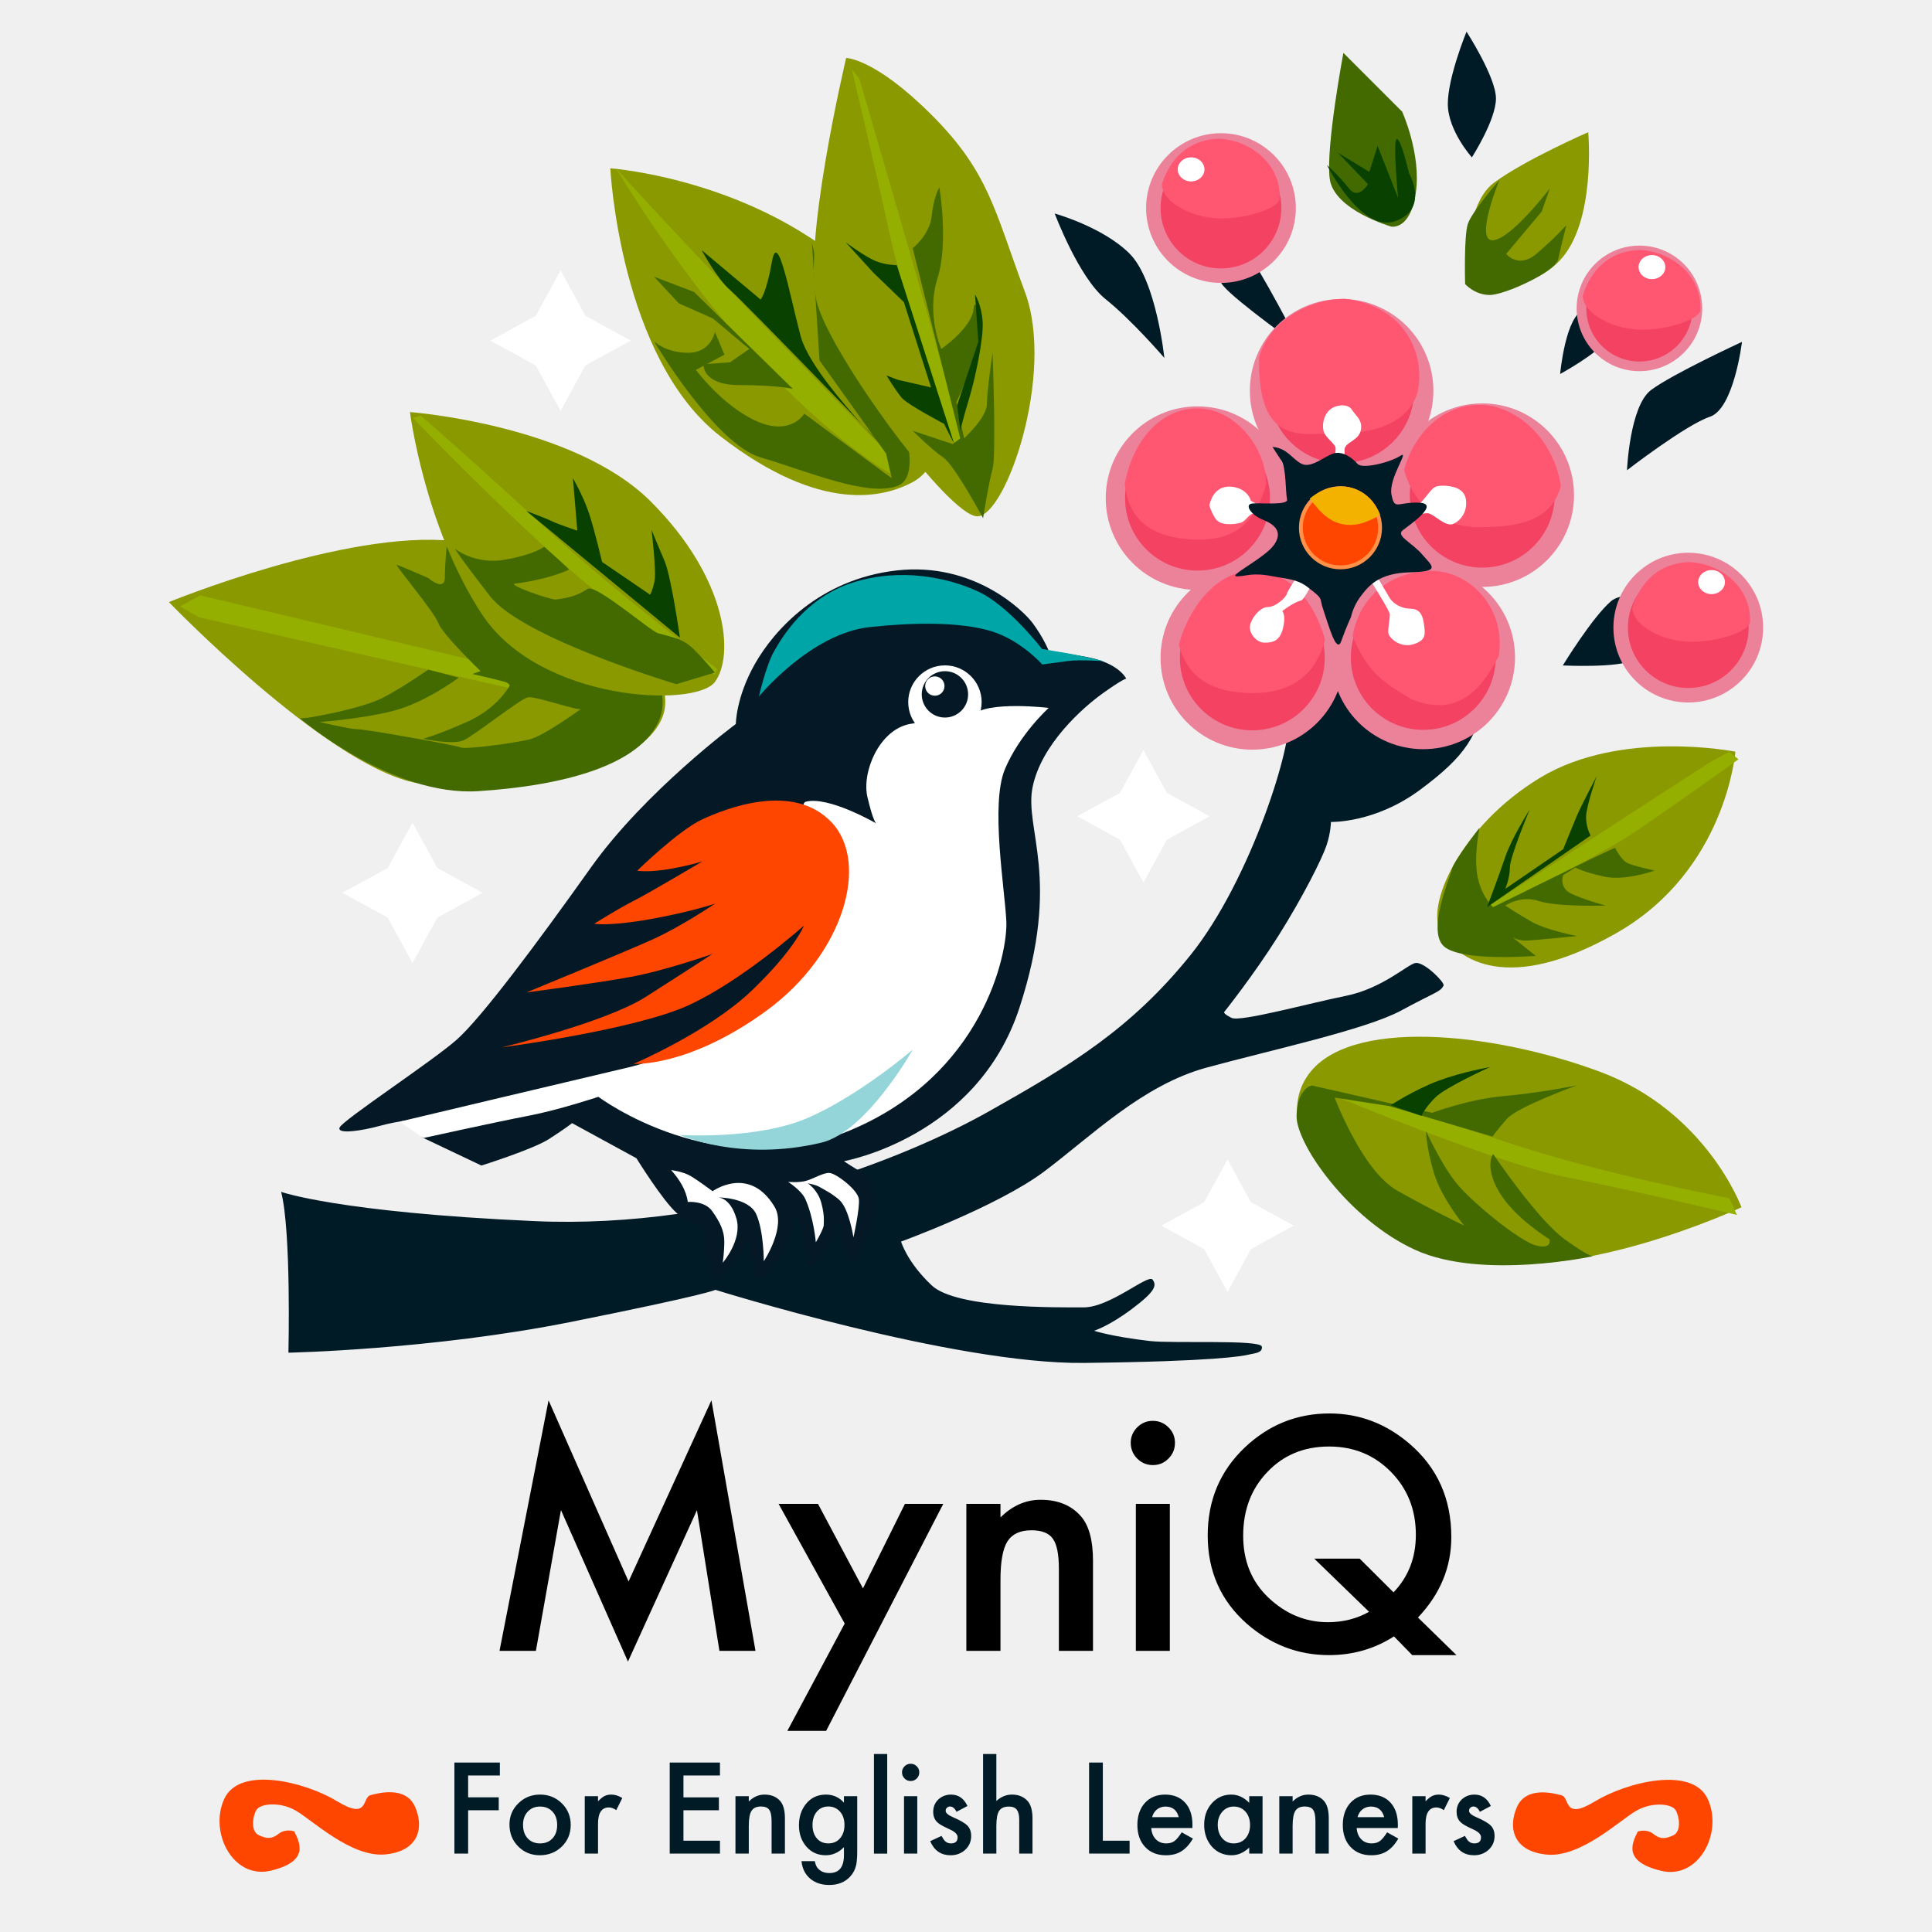
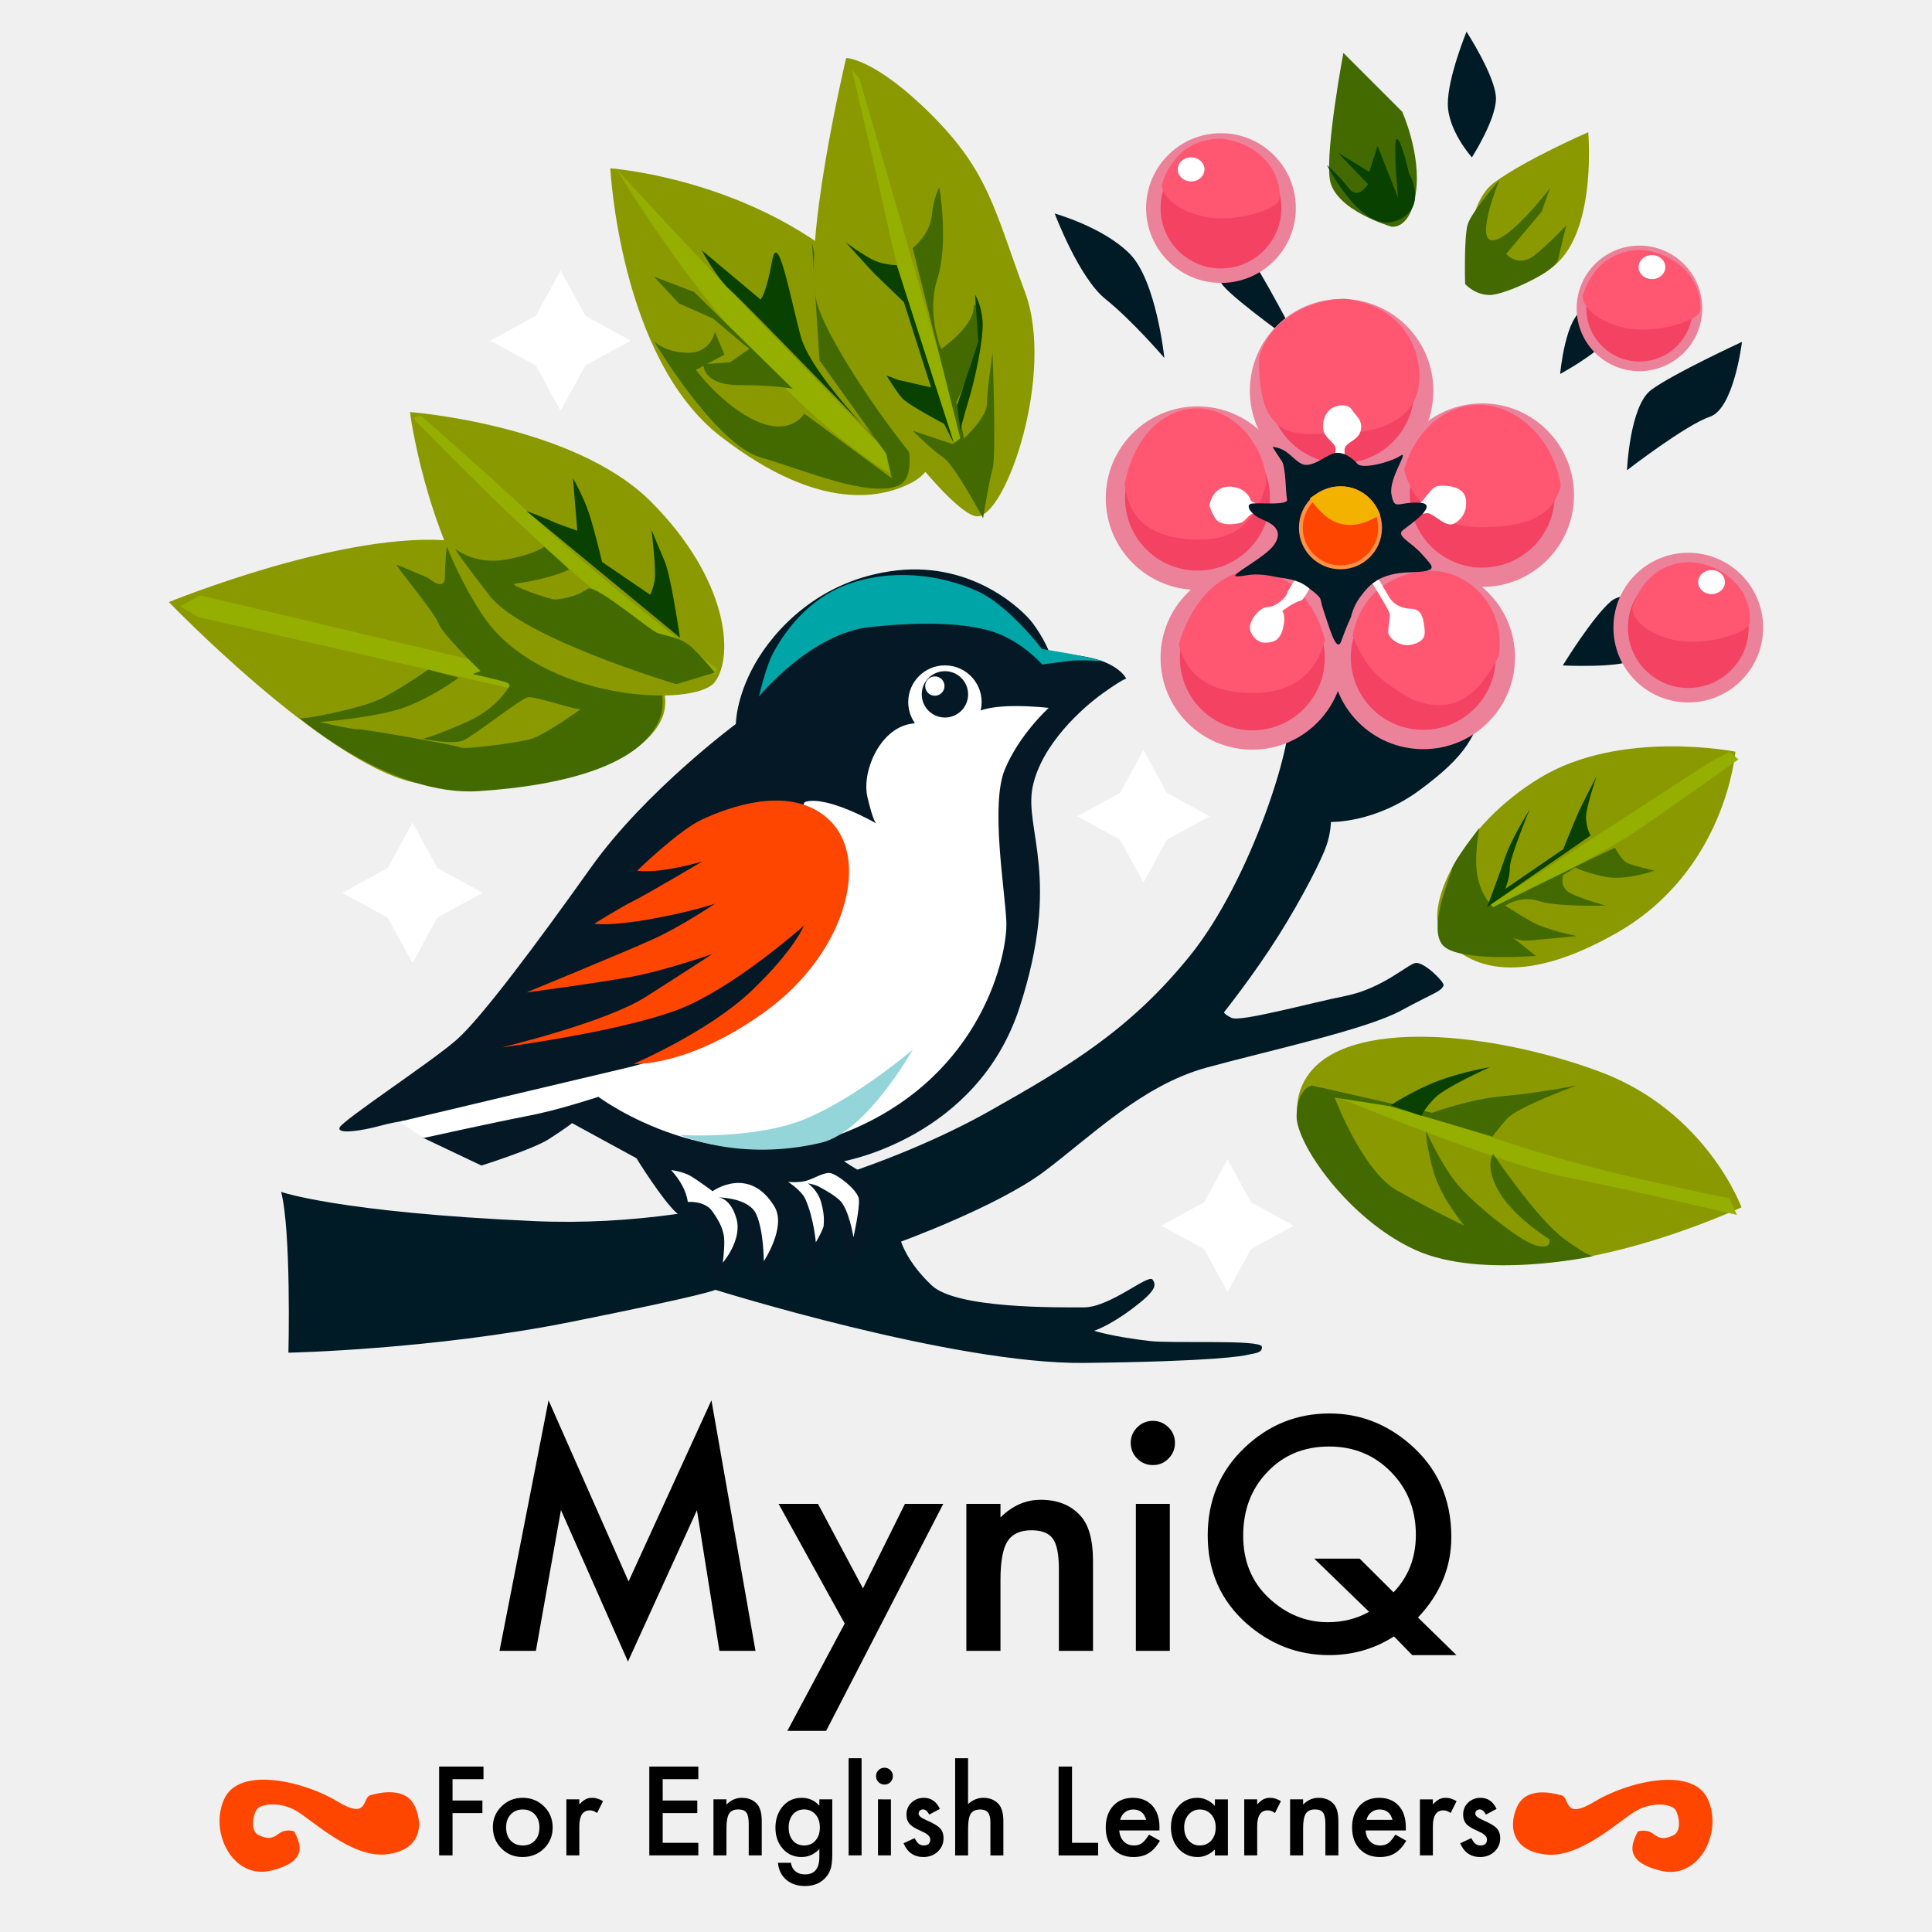
<svg xmlns="http://www.w3.org/2000/svg" xml:space="preserve" width="732" height="732" viewBox="0 0 200 200">
  <g style="display:inline">
    <g style="display:inline">
      <g style="display:inline">
        <path d="M31.483 172.7c1.06 4.087.756 16.65.756 16.65s14.834-.303 29.213-3.179 14.984-3.33 14.984-3.33 24.672 7.72 38.143 7.568c13.47-.151 16.456-.71 17.062-.86.605-.151 1.457-.154 1.367-.823-.103-.768-9.16-.303-11.618-.587-3.936-.454-5.752-1.06-5.752-1.06s1.514-.454 3.935-2.27 2.574-2.422 2.12-3.027c-.455-.606-4.39 2.876-7.114 2.876s-13.169.151-15.742-2.27c-2.573-2.422-3.178-4.541-3.178-4.541s9.99-3.633 14.833-7.266 10.14-8.93 16.8-10.746 16.499-3.935 20.131-5.903 4.027-1.901 4.39-2.573c.096-.177-.422-.768-.964-1.27-.496-.462-1.425-1.184-1.965-1.075-.818.165-3.428 2.648-7.212 3.404-3.784.757-10.898 2.725-11.806 2.27-.908-.453-.757-.605-.757-.605s3.027-3.784 5.6-7.87 4.541-8.022 4.995-9.385.454-2.421.454-2.421 4.541.151 9.233-3.33c4.692-3.482 6.054-5.6 6.811-10.141s.303-5.903.303-5.903-1.514 10.746-5.298 10.595c-3.784-.152-5.903.454-7.113-3.481s-.757-13.32-.757-13.32-.757 8.627-5.752 8.93-7.114-1.362-7.114-1.362 4.692 3.935 5.298 6.811-3.935 17.255-10.141 24.974-12.563 11.504-20.888 16.196c-8.324 4.692-26.79 12.26-47.072 11.352-20.282-.909-26.185-3.028-26.185-3.028" style="display:inline;fill:#001a26;stroke-width:.1" transform="translate(-2.381 -49.32)" />
        <path d="M111.564 71.423s2.492 6.644 5.26 8.859 6.09 6.09 6.09 6.09-.83-8.028-3.599-10.796c-2.768-2.769-7.75-4.153-7.75-4.153M154.196 52.598s-1.937 4.707-1.937 7.475 2.491 5.537 2.491 5.537 2.492-3.876 2.492-6.09-3.046-6.922-3.046-6.922M170.807 98s.276-6.645 2.491-8.306 9.412-4.983 9.412-4.983-.83 6.921-3.322 7.752-8.581 5.536-8.581 5.536M164.162 118.208s3.046-4.983 4.983-6.644c1.938-1.66 8.582.554 8.582.554s-4.983 4.706-6.367 5.536-7.198.554-7.198.554M127.344 72.807s.276 4.43 1.66 6.09c1.385 1.662 8.029 6.368 8.029 6.368s-4.43-8.582-5.537-9.69-4.152-2.768-4.152-2.768M163.886 88.033s.553-6.09 2.491-6.644 4.983-1.938 4.983-1.938-1.107 3.322-2.491 4.983-4.983 3.6-4.983 3.6" style="display:inline;fill:#001a26;fill-opacity:1;stroke-width:.265" transform="translate(-2.381 -49.32)" />
      </g>
      <g style="display:inline" transform="translate(-2.381 -49.32)">
        <circle cx="132.02" cy="117.425" r="8.5" style="fill:#f34262;stroke:#ec829a;stroke-width:2" />
        <circle cx="149.717" cy="117.375" r="8.5" style="display:inline;fill:#f34262;stroke:#ec829a;stroke-width:2" />
        <circle cx="155.823" cy="100.58" r="8.5" style="display:inline;fill:#f34262;stroke:#ec829a;stroke-width:2" />
        <circle cx="141.264" cy="89.768" r="8.5" style="display:inline;fill:#f34262;stroke:#ec829a;stroke-width:2" />
        <circle cx="126.347" cy="100.888" r="8.5" style="display:inline;fill:#f34262;stroke:#ec829a;stroke-width:2" />
        <path d="M133.457 99.406c.01-3.801-3.274-7.81-7.122-7.81-3.843.01-6.698 3.353-7.52 7.822.473 4.57 3.923 5.754 7.78 5.765 3.863-.012 5.891-2.04 6.862-5.777M139.545 115.54c-.995-3.717-3.596-7.136-7.444-7.136-3.843.01-6.698 3.94-7.687 7.654.975 3.733 3.839 5 7.697 5.012 3.862-.012 6.463-1.792 7.434-5.53M157.538 117.211c.764-5.057-3.1-8.795-6.948-8.795-3.843.011-7.369 2.265-8.19 6.733 1.478 3.565 2.834 4.665 6.19 6.603 3.526 1.329 6.386.538 8.948-4.54M163.96 99.614c-.744-4.89-4.605-8.384-8.453-8.384-3.843.011-6.782 3.02-7.77 6.734.974 3.732 3.922 5.92 7.78 5.932 3.862-.011 7.472-.544 8.442-4.282M149.103 90.025c.928-4.015-1.273-9.016-7.453-9.773-3.843.01-7.938 2.348-8.926 6.063-.198 9.512 4.66 7.824 8.517 7.835 3.862-.011 6.91-1.215 7.862-4.125" style="display:inline;fill:#ff5671;stroke-width:0" />
        <path d="M127.576 101.609c.42-1.76 1.592-2.094 2.68-1.843 1.09.251 1.509 1.005 1.592 1.34s6.283 2.764 7.288 2.094 1.508-6.952 1.508-7.455-1.09-1.089-1.257-1.843.084-1.675.67-2.178 1.843-.67 2.262 0 1.173 1.09.922 2.178c-.252 1.09-1.676 1.173-1.676 2.01 0 .838.084 5.362.67 6.116s6.283.418 7.372-.838 1.089-1.592 2.094-1.592 2.262.252 2.43 1.424c.167 1.173-.42 2.094-1.257 2.513-.838.42-2.01-1.005-2.68-1.089-.67-.083-7.372 1.592-7.456 2.178-.084.587 3.1 5.948 3.518 6.618.419.67 1.34 1.089 2.094 1.089s1.257.335 1.424 1.508c.168 1.172.252 1.759-1.089 2.178-1.34.418-2.596-.67-2.596-1.257s.167-1.34.167-1.843-4.44-7.455-5.11-8.041-3.35 6.45-4.104 6.617c-.754.168-1.927 1.09-1.927 1.09s.42.334.084 1.758-1.173 1.508-1.927 1.508c-.753 0-1.507-.838-1.507-1.592 0-.753 1.005-2.094 1.842-2.094s1.927-1.005 2.01-1.424c.085-.419 2.681-4.104 2.933-5.026s-5.445-3.267-6.199-3.267-.921.838-1.592 1.006c-.67.167-2.094.335-2.596-.503s-.587-1.34-.587-1.34" style="display:inline;fill:#fff;stroke-width:0" />
        <path d="M134.11 95.578c1.592.167 2.01 1.256 3.016 1.759 1.005.502 2.429-.838 3.35-1.09.922-.25 1.927.503 2.43 1.09.502.586 3.44-.167 4.446-.837s-1.26 2.349-.925 4.024.583.75 2.845.833c2.261.084-.918 2.263-1.672 2.85-.754.586.918 1.255 2.007 2.511s1.926 1.763-1.257 1.847-4.254 1.315-5.193 2.596c-.725.988-.919 2.024-.919 2.024s-.507 1.074-1.01 2.498c-.502 1.424-1.338-1.76-1.84-3.185-.503-1.424.13-1.046-1.68-2.43-1.087-.83-2.265-.828-3.515-1.08-2.223-.448-2.768-.006-3.774-.006-1.005 0 2.937-1.929 3.859-3.269.921-1.34.083-2.094-1.173-2.597-1.257-.502-1.927-1.591-1.09-1.675.839-.084 3.748.22 3.603-.419-.171-.755-.084-3.267-.586-4.02-.503-.754-.922-1.425-.922-1.425" style="display:inline;fill:#001a26;stroke-width:0" />
        <circle cx="141.146" cy="103.954" r="4.1" style="display:inline;fill:#ff4600;stroke:#ff9248;stroke-width:.4" />
        <path d="M137.963 100.939c1.006 1.256 2.262 3.015 4.775 2.68 1.189-.158 2.513-1.005 2.513-1.005s-.81-2.343-3.183-2.848c-2.307-.49-4.105 1.173-4.105 1.173" style="display:inline;fill:#f3b200;stroke-width:0" />
      </g>
      <g transform="translate(-2.381 -49.32)">
        <path d="m46.164 167.1 6.055 2.876s5.297-1.665 6.962-2.725 2.422-1.664 2.422-1.664l6.66 3.632s2.706 4.39 4.197 5.697c.998.876 2.774 1.075 2.751 2.296-.034 1.893 1.122 4.805 1.122 4.805s3.406-2.726 3.406-4.542-.73-2.05-.73-2.05.922 1.82 1.052 3.337c.083.963.613 3.055.613 3.055s2.848-1.397 3.633-5.03c.773-3.578-.606-3.027-.606-3.027s1.266 1.355 1.569 2.717.88 4.136.88 4.136 2.849-2.615 2.698-4.431c-.152-1.817-.454-2.27-.454-2.27s.439.543.742 2.208c.302 1.665 1.205 4.17 1.205 4.17s2.243-2.863 2.546-4.83.047-3.97-1.466-4.879c-1.514-.908-1.665-1.06-1.665-1.06s13.773-2.42 18.163-15.892c4.39-13.47.454-18.466 1.362-22.855.908-4.39 5.146-8.173 7.265-9.687 2.12-1.514 2.422-1.514 2.422-1.514s-.757-1.665-4.238-2.27-3.784-.605-3.784-.605-.496-1.296-1.665-2.876c-.904-1.223-6.054-6.357-14.076-5.45-8.022.909-12.714 6.207-14.682 9.688s-1.968 6.206-1.968 6.206-9.384 6.962-14.984 14.833c-5.6 7.87-11.352 15.59-13.925 17.86s-11.806 8.325-12.109 9.082c-.303.756 2.422.302 4.087-.152a22 22 0 0 1 3.027-.605z" style="display:inline;fill:#041925;stroke-width:.1" />
        <path d="M71.857 170.444c.867.985 1.543 2.046 1.73 3.302 0 0 1.73-.157 2.515.944.787 1.1 1.258 2.044 1.258 3.144s-.157 2.202-.157 2.202 2.044-2.359 1.415-4.56-1.887-2.201-1.887-2.201 3.145 0 3.931 1.73c.787 1.729.787 4.874.787 4.874s2.379-3.557 1.1-5.66c-2.626-4.324-6.399-1.584-6.399-1.584s-1.463-1.09-2.249-1.562c-.786-.471-2.044-.629-2.044-.629M83.963 171.668s1.076.102 1.845-.103c.77-.205 1.794-.871 2.46-.82.667.051 2.923 1.743 3.025 2.717.103.974-.564 3.947-.564 3.947s-.461-3.024-1.486-3.896c-.802-.681-1.333-.922-2.05-1.333-.439-.25-1.18-.358-1.18-.358s1.026.666 1.384 1.999c.36 1.333.257 1.896.257 2.306s-.82 1.795-.82 1.795-.202-2.488-1.077-4.46c-.412-.929-1.794-1.794-1.794-1.794" style="display:inline;fill:#fff;stroke-width:0" />
        <path d="m43.743 165.435 2.484 1.69s7.657-1.69 10.835-2.295c3.179-.606 7.265-1.968 7.265-1.968s12.26 9.233 26.034 3.481c13.774-5.751 16.347-18.314 16.196-21.644-.152-3.33-1.665-12.109-.152-15.741 1.514-3.633 4.541-6.357 4.541-6.357s-6.357-.757-7.87.756c-1.514 1.514-3.33.303-6.51.909-3.178.605-4.994 4.994-4.389 7.568.606 2.573.909 2.724.909 2.724s-4.932-2.863-7.291-2.245c-1.171.307 2.59 5.63.555 13.73-2.36 9.391-17.028 13.338-18.995 13.792s-23.612 5.6-23.612 5.6" style="display:inline;fill:#fff;stroke-width:.1" />
        <path d="M72.764 166.809s7.947.53 13.245-1.766c5.299-2.296 10.862-7.065 10.862-7.065s-4.788 8.508-9.449 9.625c-8.443 2.025-14.658-.794-14.658-.794" style="display:inline;fill:#93d5d9;stroke-width:0" />
        <path d="M68.35 139.45s4.266-4.172 6.73-5.31c2.466-1.137 9.386-3.886 13.368.285 3.981 4.171 1.327 13.651-6.731 19.529-8.058 5.877-13.746 5.498-13.746 5.498s7.773-3.318 12.229-7.584 5.404-6.73 5.404-6.73-6.352 5.687-11.945 8.247-19.34 4.36-19.34 4.36 10.713-2.559 14.884-5.213 6.92-4.456 6.92-4.456-4.834 1.707-8.436 2.37c-3.603.664-10.808 1.612-10.808 1.612s10.144-4.171 13.083-5.499 6.446-3.697 6.446-3.697-2.465.853-6.73 1.612c-4.267.758-5.783.474-5.783.474s2.56-1.612 4.076-2.37c1.517-.759 7.11-4.077 7.11-4.077s-1.896.57-3.887.854c-1.99.284-2.844.094-2.844.094" style="display:inline;fill:#ff4600;stroke-width:0" />
        <path d="M116.642 117.768s-1.911-.497-3.938-.848l-2.461-.424s-3.39-4.43-6.55-5.915-8.12-2.527-13.048-.947-7.33 5.687-8.151 7.14c-.822 1.453-1.548 4.644-1.548 4.644s5.35-6.529 11.498-7.187c4.178-.448 9.252-.597 12.61.447 3.043.947 5.222 3.433 5.222 3.433s1.574-.225 2.76-.373c1.195-.15 3.68.03 3.68.03z" style="fill:#00a5a7;stroke-width:0" />
        <circle cx="100.2" cy="122" r="3.8" style="display:inline;fill:#fff;stroke-width:0" />
        <circle cx="100.2" cy="121.2" r="2.4" style="display:inline;fill:#041925;stroke-width:0" />
        <circle cx="99.156" cy="120.341" r="1" style="display:inline;fill:#fff;stroke-width:0" />
      </g>
      <g style="display:inline">
        <path d="M19.862 111.646s15.95 16.552 25.278 18.658c9.329 2.107 23.774-.903 25.88-6.921 2.107-6.019-10.532-16.853-21.667-18.056-11.134-1.204-29.491 6.32-29.491 6.32" style="display:inline;fill:#8a9900;stroke-width:0" transform="translate(-2.381 -49.32)" />
        <path d="m21.016 112.087 2.11-1.13 47.23 11.224.376 1.205-1.205.452-46.552-10.621z" style="display:inline;fill:#95af00;stroke-width:0" transform="translate(-2.381 -49.32)" />
        <path d="M33.445 123.687s9.472 8.115 18.455 7.533c8.702-.563 16.828-2.635 18.757-7.457 2.11-5.273-6.93-13.785-7.533-13.936-.602-.15-2.26-1.883-7.156-3.239s-7.307-1.054-7.307-1.054-.226 1.958-.226 3.54-1.732.075-1.732.075-2.938-1.28-3.24-1.356c-.3-.075 3.843 4.821 4.294 6.026.452 1.206 4.37 4.972 4.37 4.972l-.83.301s2.939.678 3.39.829c.453.15.453.377.453.377s-1.206 2.335-4.445 3.766-4.52 1.733-4.52 1.733 3.089.677 4.219.15 5.875-4.293 6.629-4.444 5.197 1.431 5.499 1.205-3.767 2.787-5.349 3.164c-1.581.377-6.628 1.054-7.08.828s-9.793-1.883-10.622-1.883c-.828 0-3.992-.753-3.992-.753s6.026-.452 8.964-1.582 5.424-3.013 5.424-3.013l-3.164-.829s-2.335 1.658-4.595 2.863-7.759 2.109-7.759 2.109z" style="fill:#436a00;stroke-width:0" transform="translate(-2.381 -49.32)" />
      </g>
      <g style="display:inline">
        <path d="M44.82 91.975s16.948 1.28 24.933 9.265 8.663 15.97 6.629 18.681-18.154 2.034-24.105-7.005c-5.95-9.04-7.457-20.941-7.457-20.941" style="display:inline;fill:#8a9900;stroke-width:0" transform="translate(-2.381 -49.32)" />
        <path d="M45.121 92.577s14.01 14.614 21.619 20.037c7.608 5.424 9.642 6.554 9.642 6.554l.226-.603s-10.621-7.985-17.777-14.613c-7.156-6.63-12.881-11.6-12.881-11.6Z" style="display:inline;fill:#95af00;stroke-width:0" transform="translate(-2.381 -49.32)" />
        <path d="m56.872 102.22 15.894 13.106s-.904-6.327-1.582-7.91c-.678-1.581-1.356-3.238-1.356-3.238s.528 4.293.302 5.348-.452 1.356-.452 1.356l-4.972-3.39s-.753-3.239-1.356-5.047c-.602-1.808-1.657-3.616-1.657-3.616l.452 5.424s-2.034-.678-2.636-.98c-.603-.3-2.637-1.054-2.637-1.054" style="fill:#094100;stroke-width:0" transform="translate(-2.381 -49.32)" />
        <path d="M58.713 105.919c-.005-.001 2.53 2.228 2.56 2.362.01.047-2.161 1.022-5.591 1.462-.8.102 3.71 1.7 4.24 1.637 2.303-.276 2.799-.865 3.337-1.117.896-.418 6.46 4.39 7.247 4.611 1.711.483 2.561.527 3.767 1.733a32 32 0 0 1 2.109 2.335l-3.992 1.205s-15.895-4.746-19.284-9.115c-3.39-4.369-3.616-4.896-3.616-4.896s2.034 1.657 5.122 1.13 4.101-1.347 4.101-1.347" style="fill:#436a00;stroke-width:0" transform="translate(-2.381 -49.32)" />
      </g>
      <g style="display:inline">
        <path d="M65.56 66.742s.985 19.688 11.42 27.76 16.932 6.3 19.885 4.725 6.497-8.465-4.135-19.884-27.17-12.6-27.17-12.6" style="display:inline;fill:#8a9900;fill-opacity:1;stroke-width:.265" transform="translate(-2.381 -49.32)" />
        <path d="M66.152 66.742s6.3 10.632 14.372 19.491S94.699 98.44 94.699 98.44l1.378-.394s-4.331-4.331-14.766-15.16c-10.434-10.828-15.16-16.144-15.16-16.144" style="display:inline;fill:#95af00;fill-opacity:1;stroke-width:.265" transform="translate(-2.381 -49.32)" />
        <path d="m75.011 75.208 6.103 5.119s.591-.59 1.182-3.938c.59-3.347 1.772 3.15 2.953 7.679 1.181 4.528 10.435 13.387 10.435 13.387s-16.341-16.931-17.72-18.112c-1.378-1.182-2.953-4.135-2.953-4.135" style="fill:#094100;fill-opacity:1;stroke-width:.265" transform="translate(-2.381 -49.32)" />
        <path d="m86.43 74.42.788 12.207 6.89 9.647.591 2.56-9.056-6.694s-1.378 2.362-4.922.787-6.3-5.316-6.3-5.316l2.953-1.575-.985-2.362s-.393 2.166-2.756 2.166-3.544-1.182-3.544-1.182 6.3 10.632 11.025 12.01 11.026 4.134 14.176 2.953-.59-9.844-.788-10.828c-.197-.985-6.103-6.3-6.497-7.679-.394-1.378-1.575-6.693-1.575-6.693" style="fill:#436a00;fill-opacity:1;stroke-width:.265" transform="translate(-2.381 -49.32)" />
        <path d="m70.09 77.964 2.559 2.757 3.543 1.575 3.741 3.15-1.969 1.378-2.756.197s-.197 2.165 3.74 2.165 5.513.394 5.513.394L74.224 79.54Z" style="fill:#436a00;fill-opacity:1;stroke-width:.265" transform="translate(-2.381 -49.32)" />
      </g>
      <g style="display:inline">
        <path d="M89.974 55.323s-4.725 19.885-2.953 25.595 13.585 21.853 16.538 21.853 8.072-14.766 4.922-23.232-3.741-12.403-9.647-18.31-8.86-5.906-8.86-5.906" style="display:inline;fill:#8a9900;fill-opacity:1;stroke-width:.265" transform="translate(-2.381 -49.32)" />
        <path d="M90.565 56.504s2.165 9.057 3.937 17.129 7.088 23.232 7.088 23.232l.984-.197s-3.347-11.813-4.331-15.357-6.89-23.822-6.89-23.822Z" style="fill:#95af00;fill-opacity:1;stroke-width:.265" transform="translate(-2.381 -49.32)" />
        <path d="M96.865 75.011s1.772-1.378 1.969-3.347c.196-1.969.787-2.953.787-2.953s.985 5.71-.197 9.45.394 7.285.394 7.285 3.15-2.166 3.347-4.135 1.181 2.757.197 5.12a176 176 0 0 1-1.969 4.527l.788 3.741s2.362-2.166 2.362-3.544.59-5.315.59-5.315.395 10.631 0 12.01c-.393 1.377-.984 5.118-.984 5.118s-2.953-5.513-4.134-6.3c-1.181-.788-3.15-2.756-3.15-2.756l4.134 1.378.788-.59z" style="fill:#436a00;fill-opacity:1;stroke-width:.265" transform="translate(-2.381 -49.32)" />
        <path d="m89.931 74.408 2.868 3.15 3.15 3.037 2.812 8.83-3.43-.787-1.182-.45s.956 1.574 1.575 2.306c.619.73 4.387 2.7 4.387 2.7l1.069 2.136-5.962-18.56s-1.181 0-2.25-.45-3.037-1.912-3.037-1.912M101.46 91.28l2.194-6.58-.337-4.892s.675 1.068.787 2.812c.113 1.743-.787 5.961-1.406 7.986s-.9 3.262-.9 3.262z" style="fill:#094100;fill-opacity:1;stroke-width:.265" transform="translate(-2.381 -49.32)" />
      </g>
      <g style="display:inline">
        <path d="M141.448 54.795s-1.84 9.77-1.416 13.026 6.372 4.956 6.372 4.956 1.982.425 2.548-3.54-1.416-8.353-1.416-8.353z" style="fill:#436a00;fill-opacity:1;stroke-width:.265" transform="translate(-2.381 -49.32)" />
        <path d="m144.138 67.114-3.256-1.983 3.115 3.257s-.991 1.699-1.983.425c-.99-1.275-2.265-2.407-2.265-2.407s3.54 7.079 7.08 5.805 1.415-4.956 1.415-4.956-.85-3.681-1.274-3.54.142 6.089.142 6.089l-2.124-5.38z" style="fill:#094100;fill-opacity:1;stroke-width:.265" transform="translate(-2.381 -49.32)" />
      </g>
      <g style="display:inline">
        <path d="M154.191 78.582s-.425-7.929 2.832-10.336 9.77-5.239 9.77-5.239.85 9.345-2.974 13.31c-3.823 3.964-9.628 2.265-9.628 2.265" style="fill:#8a9900;fill-opacity:1;stroke-width:.265" transform="translate(-2.381 -49.32)" />
        <path d="M157.59 67.963s-2.55 6.23-.709 6.23 5.947-5.38 5.947-5.38l-.85 2.407-3.68 4.389s1.274 1.557 3.114 0a35 35 0 0 0 3.115-2.974s-.566 2.266-.85 3.54c-.283 1.275-5.521 3.682-7.079 3.682s-2.548-1.133-2.548-1.133-.142-4.956.283-6.23 3.256-4.531 3.256-4.531" style="fill:#436a00;fill-opacity:1;stroke-width:.265" transform="translate(-2.381 -49.32)" />
      </g>
      <g style="display:inline">
        <path d="M182.027 127.135s-11.83-2.366-20.19 2.682c-8.36 5.047-11.988 13.407-10.253 16.089 1.736 2.681 6.783 6.467 18.14 0s12.303-18.77 12.303-18.77" style="display:inline;fill:#8a9900;fill-opacity:1;stroke-width:.265" transform="translate(-2.381 -49.32)" />
        <path d="M181.397 127.135s-1.105.631-1.736.947c-.63.315-27.446 17.824-27.446 17.824s15.3-7.73 19.086-10.253c3.786-2.524 11.042-7.729 11.042-7.729z" style="fill:#95af00;fill-opacity:1;stroke-width:.265" transform="translate(-2.381 -49.32)" />
        <path d="m166.885 138.335 2.681-1.262s.631 1.262 1.262 1.577c.631.316 2.84.789 2.84.789s-2.998 1.104-5.206.63c-2.208-.473-2.997-.946-2.997-.946l-1.262.789s-.473 1.262.789 1.893c1.262.63 3.628 1.262 3.628 1.262s-5.048.157-6.94-.474c-1.893-.63-3.47.474-3.47.474s1.419.946 2.839 1.735c1.42.788 4.574 1.42 4.574 1.42s-4.732.473-5.363.473-1.262-.316-1.262-.316l2.366 1.893s-7.571.63-9.464-.946c-1.893-1.578.63-7.256.789-8.045.157-.789 2.839-4.259 2.839-4.259s-.631 3.155-.158 5.205 1.577 2.997 1.577 2.997z" style="fill:#436a00;fill-opacity:1;stroke-width:.265" transform="translate(-2.381 -49.32)" />
        <path d="M156.317 143.224s1.261-3.312 1.892-5.205 2.524-4.89 2.524-4.89-2.05 4.89-2.05 5.994-.474 2.209-.474 2.209l5.994-4.102s.947-2.366 1.42-3.47 2.05-4.1 2.05-4.1-1.104 3.154-1.104 4.258.474 1.893.474 1.893z" style="fill:#094100;fill-opacity:1;stroke-width:.265" transform="translate(-2.381 -49.32)" />
      </g>
      <g style="display:inline">
        <path d="M182.658 174.298s-3.627-9.937-14.669-14.038-26.184-5.679-30.285.473 4.416 15.143 15.616 18.613 29.338-5.048 29.338-5.048" style="display:inline;fill:#8a9900;fill-opacity:1;stroke-width:.265" transform="translate(-2.381 -49.32)" />
        <path d="M137.546 161.522s18.928 8.044 26.815 9.622 17.824 3.943 17.824 3.943l-.788-1.735s-13.408-2.524-23.188-5.836-20.663-5.994-20.663-5.994" style="fill:#95af00;fill-opacity:1;stroke-width:.265" transform="translate(-2.381 -49.32)" />
        <path d="M150.638 164.519s3.786-1.42 7.414-1.735 7.57-1.104 7.57-1.104-6.15 2.208-7.255 3.47-1.482 1.827-1.482 1.827l-10.665-3.152-5.677-.884s2.84 7.572 6.467 9.622c3.628 2.05 6.94 3.628 6.94 3.628s-2.366-2.839-3.154-5.52c-.789-2.682-.789-4.26-.789-4.26s1.42 3.155 2.997 5.206c1.577 2.05 6.625 6.152 8.36 6.625s1.42-.631 1.42-.631-3.628-2.208-5.206-4.89c-1.577-2.681-.63-3.943-.63-3.943s4.574 6.782 7.413 8.833c2.84 2.05 2.997 1.735 2.997 1.735s-11.515 2.524-18.455-.631-12.3-10.97-12.3-13.81 1.547-3.225 1.547-3.225z" style="fill:#436a00;fill-opacity:1;stroke-width:.265" transform="translate(-2.381 -49.32)" />
        <path d="M146.347 163.731s2.398-1.578 4.922-2.525 5.363-1.42 5.363-1.42-4.574 2.051-5.679 3.155c-1.104 1.105-1.42 1.893-1.42 1.893z" style="fill:#094100;fill-opacity:1;stroke-width:.265" transform="translate(-2.381 -49.32)" />
      </g>
      <g style="display:inline" transform="translate(-2.381 -49.32)">
        <circle cx="177.151" cy="114.291" r="7" style="display:inline;fill:#f34262;stroke:#ec829a;stroke-width:1.5" />
        <path d="M183.543 113.727c.17-3.84-3.37-6.161-6.347-6.22-3.202.127-5.026 2.174-5.84 4.723.036 1.94 3.379 3.63 6.363 3.525 2.347-.011 5.688-.982 5.824-2.028" style="display:inline;fill:#ff5671;stroke-width:0" />
        <ellipse cx="179.561" cy="109.578" rx="1.384" ry="1.246" style="display:inline;fill:#fff;fill-opacity:1;stroke-width:.265" />
      </g>
      <g style="display:inline" transform="translate(-2.381 -49.32)">
        <circle cx="128.775" cy="70.859" r="7" style="display:inline;fill:#f34262;stroke:#ec829a;stroke-width:1.5" />
        <path d="M134.842 69.898c.171-3.84-3.37-6.161-6.346-6.22-3.202.128-5.026 2.174-5.84 4.723.036 1.94 3.379 3.63 6.363 3.526 2.347-.012 5.687-.982 5.823-2.029" style="display:inline;fill:#ff5671;stroke-width:0" />
        <ellipse cx="125.683" cy="66.855" rx="1.384" ry="1.246" style="display:inline;fill:#fff;fill-opacity:1;stroke-width:.265" />
      </g>
      <g style="display:inline" transform="translate(-2.381 -49.32)">
        <circle cx="172.095" cy="81.244" r="6" style="display:inline;fill:#f34262;stroke:#ec829a;stroke-width:1" />
        <path d="M178.405 81.416c.17-3.84-3.37-6.161-6.346-6.22-3.203.127-5.026 2.174-5.84 4.723.036 1.94 3.379 3.63 6.362 3.526 2.348-.012 5.688-.982 5.824-2.029" style="display:inline;fill:#ff5671;stroke-width:0" />
        <ellipse cx="173.391" cy="76.971" rx="1.384" ry="1.246" style="display:inline;fill:#fff;fill-opacity:1;stroke-width:.265" />
      </g>
    </g>
    <path d="M34.334 238.901c.637 1.275 1.513 3.107-2.39 4.063s-6.453-3.904-4.86-7.409c1.594-3.505 8.444-1.752 11.71.24 3.267 1.99 2.55-.399 3.426-.638s3.664-.956 4.62 1.195.399 4.62-3.107 4.939c-3.505.318-7.567-3.585-9.24-4.54-1.673-.957-3.664-.718-4.063-.08-.398.637-.637 2.23.24 2.628.875.399 1.353.399 2.07-.159s1.594-.239 1.594-.239" style="fill:#ff4600;stroke-width:0" transform="translate(-3.877 -49.32)" />
    <path d="M173.421 238.919c-.637 1.274-1.513 3.106 2.39 4.062s6.453-3.903 4.86-7.408c-1.594-3.505-8.445-1.753-11.71.239-3.267 1.991-2.55-.398-3.426-.637-.876-.24-3.664-.956-4.62 1.195s-.399 4.62 3.106 4.938c3.505.32 7.568-3.584 9.241-4.54s3.664-.717 4.063-.08.637 2.23-.24 2.629c-.876.398-1.354.398-2.07-.16-.717-.557-1.594-.238-1.594-.238" style="display:inline;fill:#ff4600;stroke-width:0" transform="translate(-3.877 -49.32)" />
    <path d="m55.586 220.218 5.078-25.937 8.282 18.75 8.578-18.75 4.562 25.937h-3.734l-2.328-14.562-7.141 15.671-6.937-15.687-2.594 14.578zm35.735-2.828L84.477 205h4.078l4.656 8.75 4.344-8.75h3.969l-12.125 23.5h-4.016zM103.914 205h3.532v1.406q1.843-1.829 4.156-1.829 2.656 0 4.14 1.672 1.282 1.422 1.282 4.641v9.328h-3.532v-8.5q0-2.25-.625-3.11-.609-.874-2.218-.874-1.75 0-2.485 1.156-.718 1.14-.718 3.984v7.344h-3.532zm21.063 0v15.218h-3.516V205zm-4.047-6.329q0-.922.672-1.594.672-.671 1.61-.671.952 0 1.624.671.672.657.672 1.61t-.672 1.625q-.656.672-1.61.672-.952 0-1.624-.672t-.672-1.64m33.719 21.985h-4.578l-1.891-1.938q-3.016 1.938-6.719 1.938-4.797 0-8.515-3.25-4.047-3.579-4.047-9.141 0-5.453 3.828-9.094 3.719-3.531 8.781-3.531 4.594 0 8.234 3.094 4.375 3.718 4.375 9.703 0 4.687-3.453 8.328zm-10.016-9.985 3.5 3.485q2.313-2.407 2.313-5.954 0-3.89-2.579-6.515-2.578-2.625-6.406-2.625-3.875 0-6.375 2.625-2.515 2.61-2.515 6.61 0 3.905 2.593 6.39 2.703 2.562 6.172 2.562 2.36 0 4.266-1.078l-5.672-5.5z" aria-label="MyniQ" style="font-size:32px;font-family:Futura;stroke-width:.265" transform="translate(-3.877 -49.32)" />
-     <path d="M55.622 233.116h-3.284v2.265h3.168v1.336h-3.168v4.486h-1.422v-9.424h4.706zm.995 5.072q0-1.288.921-2.191.922-.903 2.246-.903 1.331 0 2.259.91.915.909.915 2.233 0 1.337-.921 2.24-.928.897-2.277.897-1.337 0-2.24-.915-.903-.904-.903-2.27m1.404.025q0 .89.476 1.41.488.524 1.287.524.806 0 1.288-.518.483-.52.483-1.386 0-.867-.483-1.385-.488-.525-1.288-.525-.787 0-1.275.525t-.488 1.355m6.39-2.955h1.373v.532q.379-.397.672-.544.299-.152.708-.152.543 0 1.135.354l-.629 1.257q-.39-.28-.763-.28-1.123 0-1.123 1.696v3.082h-1.373zm13.995-2.142h-3.778v2.265h3.668v1.336h-3.668v3.15h3.778v1.336h-5.2v-9.424h5.2zm1.606 2.142h1.379v.55q.72-.714 1.623-.714 1.038 0 1.618.653.5.555.5 1.813v3.643h-1.379v-3.32q0-.879-.244-1.215-.238-.341-.867-.341-.683 0-.97.451-.281.446-.281 1.557v2.868h-1.38zm12.603 5.805q0 .421-.03.738-.025.324-.073.568-.147.671-.574 1.154-.806.927-2.216.927-1.19 0-1.959-.64-.793-.66-.916-1.825h1.38q.08.439.262.677.428.555 1.245.555 1.508 0 1.508-1.849v-.83q-.818.836-1.886.836-1.215 0-1.99-.879-.781-.89-.781-2.227 0-1.3.726-2.21.782-.964 2.063-.964 1.123 0 1.868.836v-.672h1.373zm-1.318-2.82q0-.867-.464-1.385-.47-.531-1.202-.531-.782 0-1.233.58-.41.518-.41 1.342 0 .812.41 1.33.445.568 1.233.568.787 0 1.245-.573.42-.52.42-1.33m4.425-7.349v10.31h-1.373v-10.31zm3.113 4.364v5.945H97.46v-5.945zm-1.581-2.471q0-.36.262-.623.263-.262.63-.262.371 0 .634.262.262.256.262.629 0 .372-.262.634-.256.263-.629.263-.372 0-.635-.263-.262-.262-.262-.64m6.775 3.485-1.135.604q-.269-.55-.666-.55-.189 0-.323.129-.134.122-.134.317 0 .342.793.678 1.093.47 1.471.866.378.397.378 1.068 0 .861-.634 1.44-.617.55-1.49.55-1.495 0-2.118-1.459l1.172-.543q.244.428.373.543.25.232.598.232.696 0 .696-.634 0-.367-.538-.684-.207-.104-.415-.201-.207-.098-.42-.202-.599-.293-.843-.586-.311-.372-.311-.958 0-.775.53-1.282.544-.506 1.32-.506 1.14 0 1.696 1.178m1.617-5.378h1.374v4.859q.732-.66 1.617-.66 1.007 0 1.611.654.513.567.513 1.813v3.643h-1.373v-3.515q0-.714-.257-1.032-.25-.323-.811-.323-.72 0-1.014.445-.286.452-.286 1.55v2.875h-1.374zm12.397.885v8.088h2.77v1.336h-4.193v-9.424zm9.27 6.775h-4.26q.055.733.477 1.166.42.427 1.08.427.513 0 .848-.244.33-.244.751-.903l1.16.647q-.269.458-.568.787-.299.324-.64.537-.343.208-.74.306-.396.097-.86.097-1.33 0-2.136-.854-.806-.86-.806-2.283 0-1.41.781-2.283.788-.86 2.088-.86 1.312 0 2.075.836.757.83.757 2.301zm-1.41-1.123q-.286-1.098-1.385-1.098-.25 0-.47.079-.22.073-.402.22-.177.14-.306.342-.128.201-.195.457zm7.295-2.173h1.379v5.945h-1.38v-.622q-.848.793-1.824.793-1.233 0-2.039-.89-.8-.91-.8-2.271 0-1.337.8-2.228t2.002-.891q1.038 0 1.862.854zm-3.26 2.955q0 .854.458 1.391.47.543 1.184.543.763 0 1.233-.524.47-.544.47-1.38t-.47-1.38q-.47-.53-1.22-.53-.709 0-1.185.537-.47.543-.47 1.343m6.372-2.955h1.38v.55q.72-.714 1.623-.714 1.038 0 1.618.653.5.555.5 1.813v3.643h-1.38v-3.32q0-.879-.243-1.215-.238-.341-.867-.341-.684 0-.97.451-.281.446-.281 1.557v2.868h-1.38zm12.268 3.296h-4.26q.055.733.476 1.166.421.427 1.08.427.513 0 .849-.244.33-.244.75-.903l1.16.647q-.268.458-.567.787-.3.324-.641.537-.342.208-.739.306-.396.097-.86.097-1.33 0-2.136-.854-.806-.86-.806-2.283 0-1.41.781-2.283.787-.86 2.088-.86 1.312 0 2.075.836.757.83.757 2.3zm-1.41-1.123q-.286-1.098-1.385-1.098-.25 0-.47.079-.22.073-.403.22-.177.14-.305.342-.128.2-.195.457zm2.912-2.173h1.373v.531q.379-.396.672-.543.299-.152.708-.152.543 0 1.135.354l-.629 1.257q-.39-.28-.763-.28-1.123 0-1.123 1.696v3.082h-1.373zm8.13 1.014-1.135.604q-.269-.55-.666-.55-.189 0-.323.129-.135.122-.135.317 0 .342.794.678 1.092.47 1.47.866.38.397.38 1.068 0 .861-.635 1.44-.617.55-1.49.55-1.495 0-2.118-1.459l1.172-.543q.244.427.373.543.25.232.598.232.696 0 .696-.634 0-.367-.538-.684-.207-.104-.415-.201-.207-.098-.42-.202-.599-.293-.843-.586-.311-.372-.311-.958 0-.775.53-1.282.544-.506 1.319-.506 1.141 0 1.697 1.178" aria-label="For English Leaners" style="fill:#001a26;stroke-width:.265" transform="translate(-3.877 -49.32)" />
+     <path d="M53.928 233.499h-3.204v2.21h3.091v1.304h-3.091v4.379h-1.388v-9.198h4.592zm.971 4.95q0-1.257.9-2.139t2.192-.881q1.299 0 2.204.887.894.888.894 2.18 0 1.305-.9 2.187-.905.875-2.222.875-1.304 0-2.186-.893-.882-.882-.882-2.216m1.37.024q0 .87.465 1.376.477.512 1.257.512.787 0 1.257-.506.47-.507.47-1.353 0-.845-.47-1.352-.476-.512-1.257-.512-.768 0-1.245.512-.476.513-.476 1.323m6.238-2.884h1.34v.519q.37-.387.655-.53.292-.15.691-.15.53 0 1.108.346l-.613 1.227q-.382-.274-.745-.274-1.096 0-1.096 1.656v3.009h-1.34zm13.66-2.09h-3.688v2.21h3.58v1.304h-3.58v3.074h3.687v1.305h-5.075v-9.198h5.075zm1.566 2.09h1.346v.537q.703-.697 1.585-.697 1.012 0 1.578.637.489.542.489 1.77v3.556h-1.347v-3.241q0-.858-.238-1.185-.232-.334-.846-.334-.667 0-.947.44-.274.436-.274 1.52v2.8h-1.346zm12.301 5.666q0 .41-.03.72-.024.316-.071.554-.143.656-.56 1.126-.787.906-2.163.906-1.161 0-1.912-.626-.774-.643-.893-1.78h1.346q.077.428.256.66.417.542 1.215.542 1.472 0 1.472-1.805v-.81q-.799.816-1.841.816-1.185 0-1.942-.857-.762-.87-.762-2.175 0-1.269.708-2.156.763-.941 2.014-.941 1.096 0 1.823.816v-.656h1.34zm-1.287-2.753q0-.845-.452-1.352-.46-.518-1.174-.518-.762 0-1.203.566-.4.506-.4 1.31 0 .793.4 1.3.435.553 1.203.553.769 0 1.215-.56.411-.506.411-1.299m4.32-7.172v10.062h-1.341V231.33zm3.037 4.26v5.802h-1.34v-5.803zm-1.543-2.413q0-.352.257-.608.256-.256.613-.256.363 0 .62.256.256.25.256.614 0 .363-.256.62-.25.256-.614.256-.363 0-.62-.257-.256-.256-.256-.625m6.613 3.401-1.108.59q-.262-.536-.65-.536-.184 0-.315.125-.131.12-.131.31 0 .333.774.661 1.066.459 1.436.846t.369 1.042q0 .84-.62 1.406-.601.536-1.453.536-1.46 0-2.067-1.423l1.144-.53q.238.417.363.53.244.226.584.226.679 0 .679-.62 0-.357-.524-.667-.203-.1-.405-.196-.203-.096-.411-.197-.584-.286-.823-.572-.303-.363-.303-.935 0-.756.518-1.25.53-.495 1.287-.495 1.114 0 1.656 1.15m1.578-5.248h1.34v4.742q.715-.643 1.58-.643.982 0 1.572.637.5.554.5 1.77v3.556h-1.34v-3.432q0-.697-.25-1.006-.244-.316-.793-.316-.702 0-.988.435-.28.44-.28 1.513v2.806h-1.34zm12.099.864v7.893h2.705v1.305h-4.093v-9.198zm9.049 6.612h-4.158q.053.715.464 1.138.411.417 1.055.417.5 0 .828-.238.322-.239.733-.882l1.131.632q-.262.446-.554.768-.292.316-.625.524-.334.203-.72.298-.388.095-.84.095-1.3 0-2.086-.834-.786-.84-.786-2.227 0-1.377.762-2.228.769-.84 2.038-.84 1.28 0 2.025.816.739.81.739 2.246zm-1.376-1.096q-.28-1.072-1.353-1.072-.244 0-.458.077-.215.072-.393.215-.173.137-.298.333-.125.197-.19.447zm7.118-2.12h1.347v5.802h-1.347v-.608q-.828.774-1.78.774-1.204 0-1.99-.87-.78-.887-.78-2.215 0-1.305.78-2.175t1.953-.87q1.013 0 1.817.835zm-3.18 2.883q0 .834.446 1.358.459.53 1.156.53.744 0 1.203-.512.459-.53.459-1.347 0-.816-.459-1.346-.459-.518-1.191-.518-.691 0-1.156.524-.459.53-.459 1.31m6.218-2.884h1.34v.519q.37-.387.656-.53.292-.15.691-.15.53 0 1.108.346l-.614 1.227q-.38-.274-.744-.274-1.096 0-1.096 1.656v3.009h-1.34zm4.748 0h1.346v.537q.703-.697 1.585-.697 1.013 0 1.579.637.488.542.488 1.77v3.556h-1.346v-3.241q0-.858-.238-1.185-.233-.334-.846-.334-.668 0-.947.44-.275.436-.275 1.52v2.8h-1.346zm11.974 3.217h-4.158q.053.715.464 1.138.411.417 1.055.417.5 0 .828-.238.322-.239.733-.882l1.131.632q-.262.446-.554.768-.291.316-.625.524-.334.203-.72.298-.388.095-.84.095-1.3 0-2.086-.834-.786-.84-.786-2.227 0-1.377.762-2.228.769-.84 2.038-.84 1.28 0 2.025.816.739.81.739 2.246zm-1.376-1.096q-.28-1.072-1.353-1.072-.244 0-.458.077-.215.072-.393.215-.173.137-.298.333-.125.197-.19.447zm2.841-2.12h1.34v.518q.37-.387.656-.53.292-.15.69-.15.531 0 1.109.346l-.614 1.227q-.381-.274-.744-.274-1.096 0-1.096 1.656v3.009h-1.34zm7.935.988-1.108.59q-.262-.536-.65-.536-.184 0-.315.125-.131.12-.131.31 0 .333.774.661 1.067.459 1.436.846.37.387.37 1.042 0 .84-.62 1.406-.602.536-1.454.536-1.46 0-2.067-1.423l1.144-.53q.238.417.363.53.245.226.584.226.68 0 .68-.62 0-.357-.525-.667-.203-.1-.405-.196-.203-.096-.411-.197-.584-.286-.822-.572-.304-.363-.304-.935 0-.756.518-1.25.53-.495 1.287-.495 1.114 0 1.656 1.15" aria-label="For English Learners" style="stroke-width:.273" transform="translate(-3.877 -49.32)" />
    <path d="m85.16 87.86-4.697 2.569-2.569 4.697-2.569-4.697-4.697-2.57 4.697-2.568 2.57-4.698 2.568 4.698z" style="fill:#fff;stroke-width:0" transform="translate(-19.862 -52.598)" />
    <path d="m69.832 145.021-4.697 2.57-2.57 4.696-2.569-4.697-4.697-2.569 4.697-2.57 2.57-4.696 2.569 4.697zM145.087 137.1l-4.432 2.423-2.424 4.432-2.424-4.432-4.432-2.424 4.432-2.424 2.424-4.432 2.424 4.432zM153.794 179.476l-4.432 2.424-2.424 4.432-2.424-4.432-4.432-2.424 4.432-2.423 2.424-4.432 2.424 4.432z" style="display:inline;fill:#fff;stroke-width:0" transform="translate(-19.862 -52.598)" />
  </g>
</svg>
